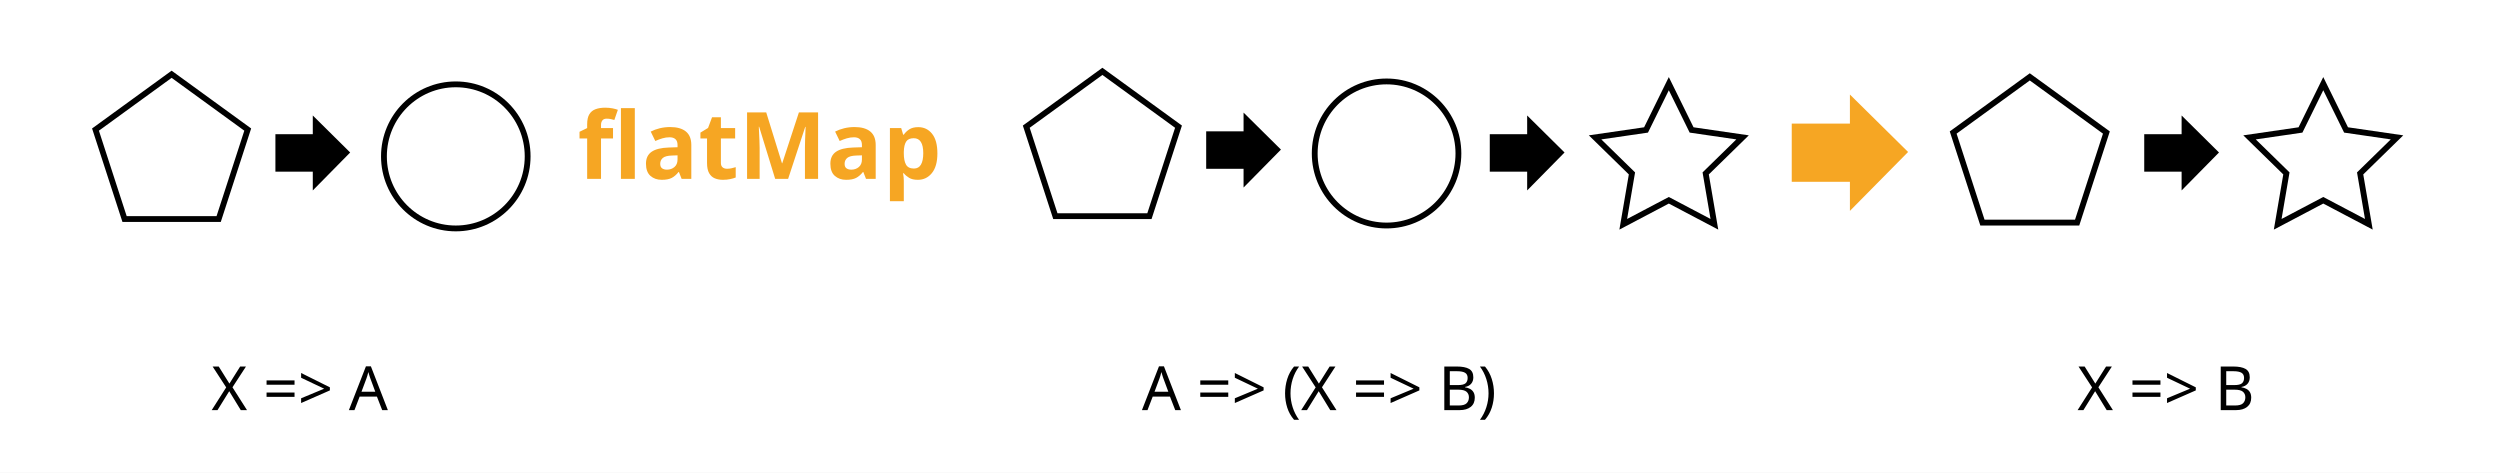
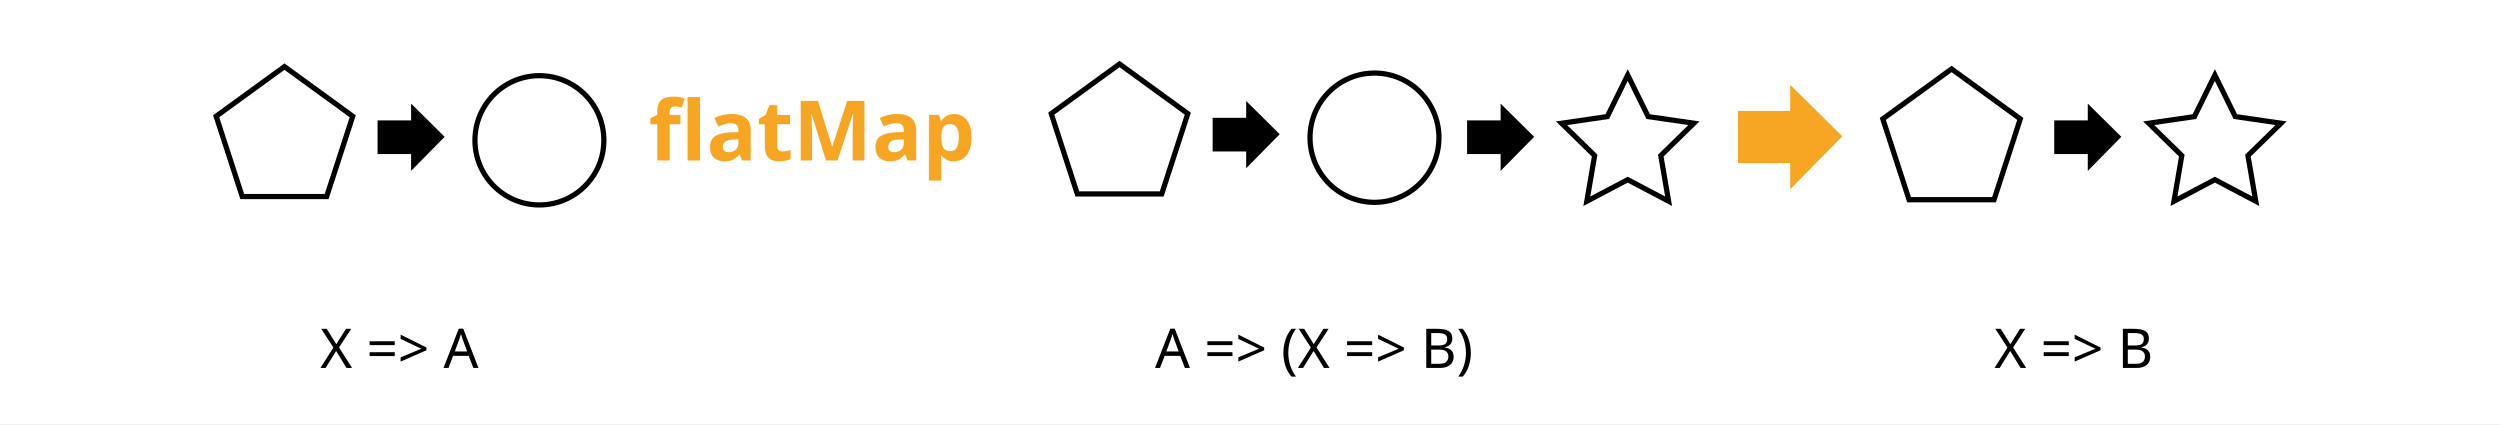
- <svg xmlns="http://www.w3.org/2000/svg" xmlns:xlink="http://www.w3.org/1999/xlink" width="1719px" height="325px" viewBox="0 0 1719 325" version="1.1">
+ <svg xmlns="http://www.w3.org/2000/svg" xmlns:xlink="http://www.w3.org/1999/xlink" width="1916px" height="325px" viewBox="0 0 1916 325" version="1.1">
  <defs>
    <ellipse id="path-1" cx="248.404" cy="56.534" rx="51.404" ry="51.534" />
    <mask id="mask-2" maskContentUnits="userSpaceOnUse" maskUnits="objectBoundingBox" x="0" y="0" width="102.807" height="103.067" fill="white">
      <use xlink:href="#path-1" />
    </mask>
    <polygon id="path-3" points="124.372 41.294 150.074 41.294 150.074 28.411 175.776 53.854 150.074 79.945 150.074 67.061 124.372 67.061" />
    <mask id="mask-4" maskContentUnits="userSpaceOnUse" maskUnits="objectBoundingBox" x="0" y="0" width="51.404" height="51.534" fill="white">
      <use xlink:href="#path-3" />
    </mask>
    <ellipse id="path-5" cx="248.404" cy="56.534" rx="51.404" ry="51.534" />
    <mask id="mask-6" maskContentUnits="userSpaceOnUse" maskUnits="objectBoundingBox" x="0" y="0" width="102.807" height="103.067" fill="white">
      <use xlink:href="#path-5" />
    </mask>
    <polygon id="path-7" points="124.372 41.294 150.074 41.294 150.074 28.411 175.776 53.854 150.074 79.945 150.074 67.061 124.372 67.061" />
    <mask id="mask-8" maskContentUnits="userSpaceOnUse" maskUnits="objectBoundingBox" x="0" y="0" width="51.404" height="51.534" fill="white">
      <use xlink:href="#path-7" />
    </mask>
    <polygon id="path-9" points="123.481 86.963 89.49 104.879 95.982 66.933 68.482 40.06 106.485 34.524 123.481 0 140.476 34.524 178.48 40.06 150.98 66.933 157.472 104.879" />
    <mask id="mask-10" maskContentUnits="userSpaceOnUse" maskUnits="objectBoundingBox" x="0" y="0" width="109.998" height="104.879" fill="white">
      <use xlink:href="#path-9" />
    </mask>
    <polygon id="path-11" points="0.372 39.294 26.074 39.294 26.074 26.411 51.776 51.854 26.074 77.945 26.074 65.061 0.372 65.061" />
    <mask id="mask-12" maskContentUnits="userSpaceOnUse" maskUnits="objectBoundingBox" x="0" y="0" width="51.404" height="51.534" fill="white">
      <use xlink:href="#path-11" />
    </mask>
    <polygon id="path-13" points="254.481 87.963 220.49 105.879 226.982 67.933 199.482 41.06 237.485 35.524 254.481 1 271.476 35.524 309.48 41.06 281.98 67.933 288.472 105.879" />
    <mask id="mask-14" maskContentUnits="userSpaceOnUse" maskUnits="objectBoundingBox" x="0" y="0" width="109.998" height="104.879" fill="white">
      <use xlink:href="#path-13" />
    </mask>
    <polygon id="path-15" points="131.372 40.294 157.074 40.294 157.074 27.411 182.776 52.854 157.074 78.945 157.074 66.061 131.372 66.061" />
    <mask id="mask-16" maskContentUnits="userSpaceOnUse" maskUnits="objectBoundingBox" x="0" y="0" width="51.404" height="51.534" fill="white">
      <use xlink:href="#path-15" />
    </mask>
  </defs>
  <g id="Page-1" stroke="none" stroke-width="1" fill="none" fill-rule="evenodd">
    <g id="function-flatmap">
-       <rect id="Background" fill="#FFFFFF" x="0" y="0" width="1719" height="325" />
-       <g id="Group-5" transform="translate(65, 51)" stroke="#000000">
+       <rect id="Background" fill="#FFFFFF" x="0" y="0" width="1916" height="325" />
+       <g id="Group-5" transform="translate(165, 51)" stroke="#000000">
        <use id="Oval-1" mask="url(#mask-2)" stroke-width="8" fill="#FFFFFF" xlink:href="#path-1" />
        <use id="Path-1" mask="url(#mask-4)" stroke-width="8" fill="#000000" xlink:href="#path-3" />
        <polygon id="Polygon" stroke-width="4" points="53 0.066 105.339 38.093 85.347 99.621 20.653 99.621 0.661 38.093" />
      </g>
-       <g id="Group-5" transform="translate(705, 49)" stroke="#000000">
+       <g id="Group-5" transform="translate(805, 49)" stroke="#000000">
        <use id="Oval-1" mask="url(#mask-6)" stroke-width="8" fill="#FFFFFF" xlink:href="#path-5" />
        <use id="Path-1" mask="url(#mask-8)" stroke-width="8" fill="#000000" xlink:href="#path-7" />
        <polygon id="Polygon" stroke-width="4" points="53 0.066 105.339 38.093 85.347 99.621 20.653 99.621 0.661 38.093" />
      </g>
-       <g id="Group-5" transform="translate(1024, 53)" stroke="#000000" stroke-width="8">
+       <g id="Group-5" transform="translate(1124, 53)" stroke="#000000" stroke-width="8">
        <use id="Star-1" mask="url(#mask-10)" fill="#FFFFFF" xlink:href="#path-9" />
        <use id="Path-1" mask="url(#mask-12)" fill="#000000" xlink:href="#path-11" />
      </g>
-       <g id="Group-6" transform="translate(1343, 52)" stroke="#000000">
+       <g id="Group-6" transform="translate(1443, 52)" stroke="#000000">
        <use id="Star-1" mask="url(#mask-14)" stroke-width="8" fill="#FFFFFF" xlink:href="#path-13" />
        <use id="Path-1" mask="url(#mask-16)" stroke-width="8" fill="#000000" xlink:href="#path-15" />
        <polygon id="Polygon" stroke-width="4" points="52.679 0.853 105.357 39.126 85.236 101.054 20.121 101.054 -6.39488462e-14 39.126" />
      </g>
-       <polygon id="Path-1" fill="#F6A623" points="1232 85 1272 85 1272 65 1312 104.498 1272 145 1272 125 1232 125" />
+       <polygon id="Path-1" fill="#F6A623" points="1332 85 1372 85 1372 65 1412 104.498 1372 145 1372 125 1332 125" />
      <text id="X-=&gt;-A" font-family="FiraMono-Regular, Fira Mono" font-size="42" font-weight="normal" fill="#000000">
-         <tspan x="145.4" y="282">X =&gt; A</tspan>
+         <tspan x="245.4" y="282">X =&gt; A</tspan>
      </text>
      <text id="X-=&gt;-B" font-family="FiraMono-Regular, Fira Mono" font-size="42" font-weight="normal" fill="#000000">
-         <tspan x="1428.4" y="282">X =&gt; B</tspan>
+         <tspan x="1528.4" y="282">X =&gt; B</tspan>
      </text>
      <text id="A-=&gt;-(X-=&gt;-B)" font-family="FiraMono-Regular, Fira Mono" font-size="42" font-weight="normal" fill="#000000">
-         <tspan x="785.2" y="282">A =&gt; (X =&gt; B)</tspan>
+         <tspan x="885.2" y="282">A =&gt; (X =&gt; B)</tspan>
      </text>
      <text id="flatMap" font-family="FiraMono-Bold, Fira Mono" font-size="64" font-weight="bold" fill="#F6A623">
-         <tspan x="397.2" y="123">flatMap</tspan>
+         <tspan x="497.2" y="123">flatMap</tspan>
      </text>
    </g>
  </g>
</svg>
